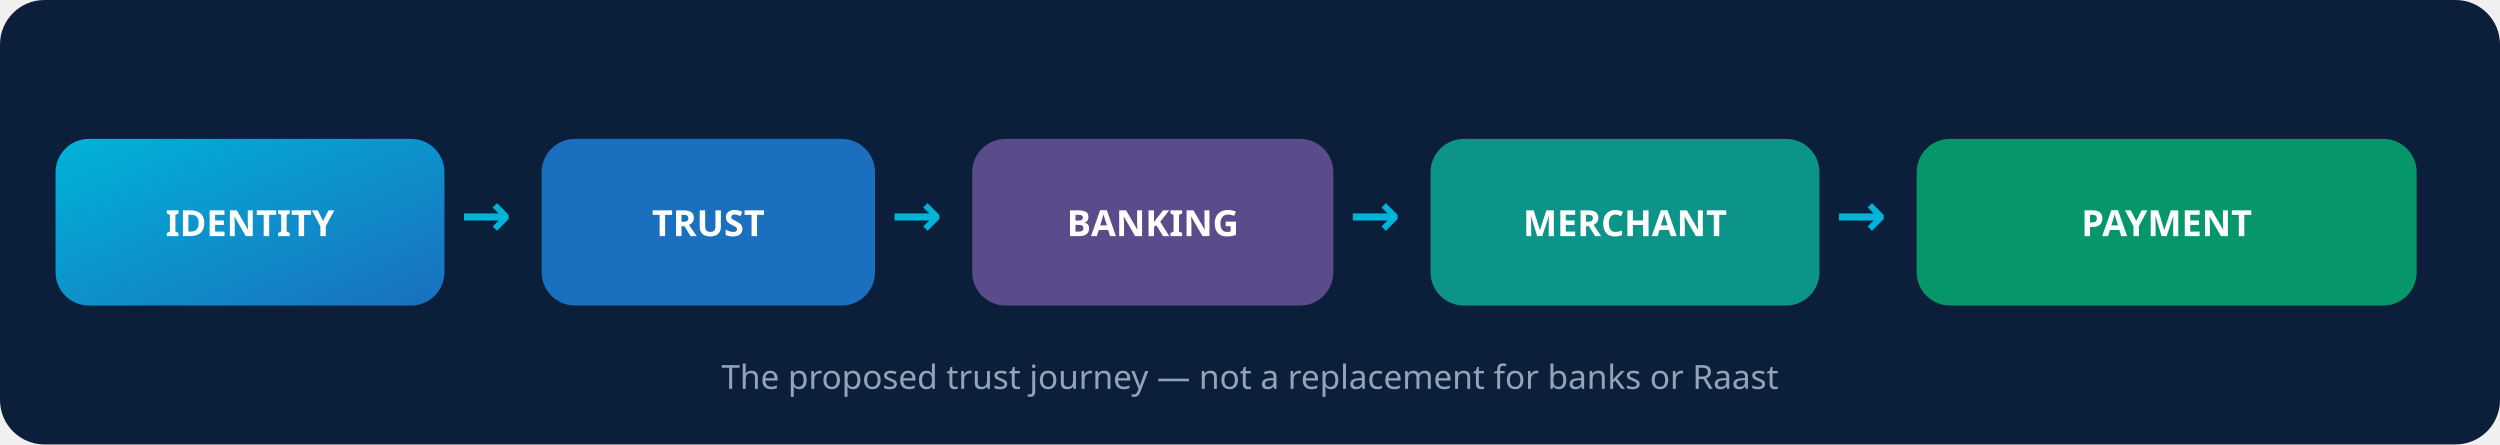
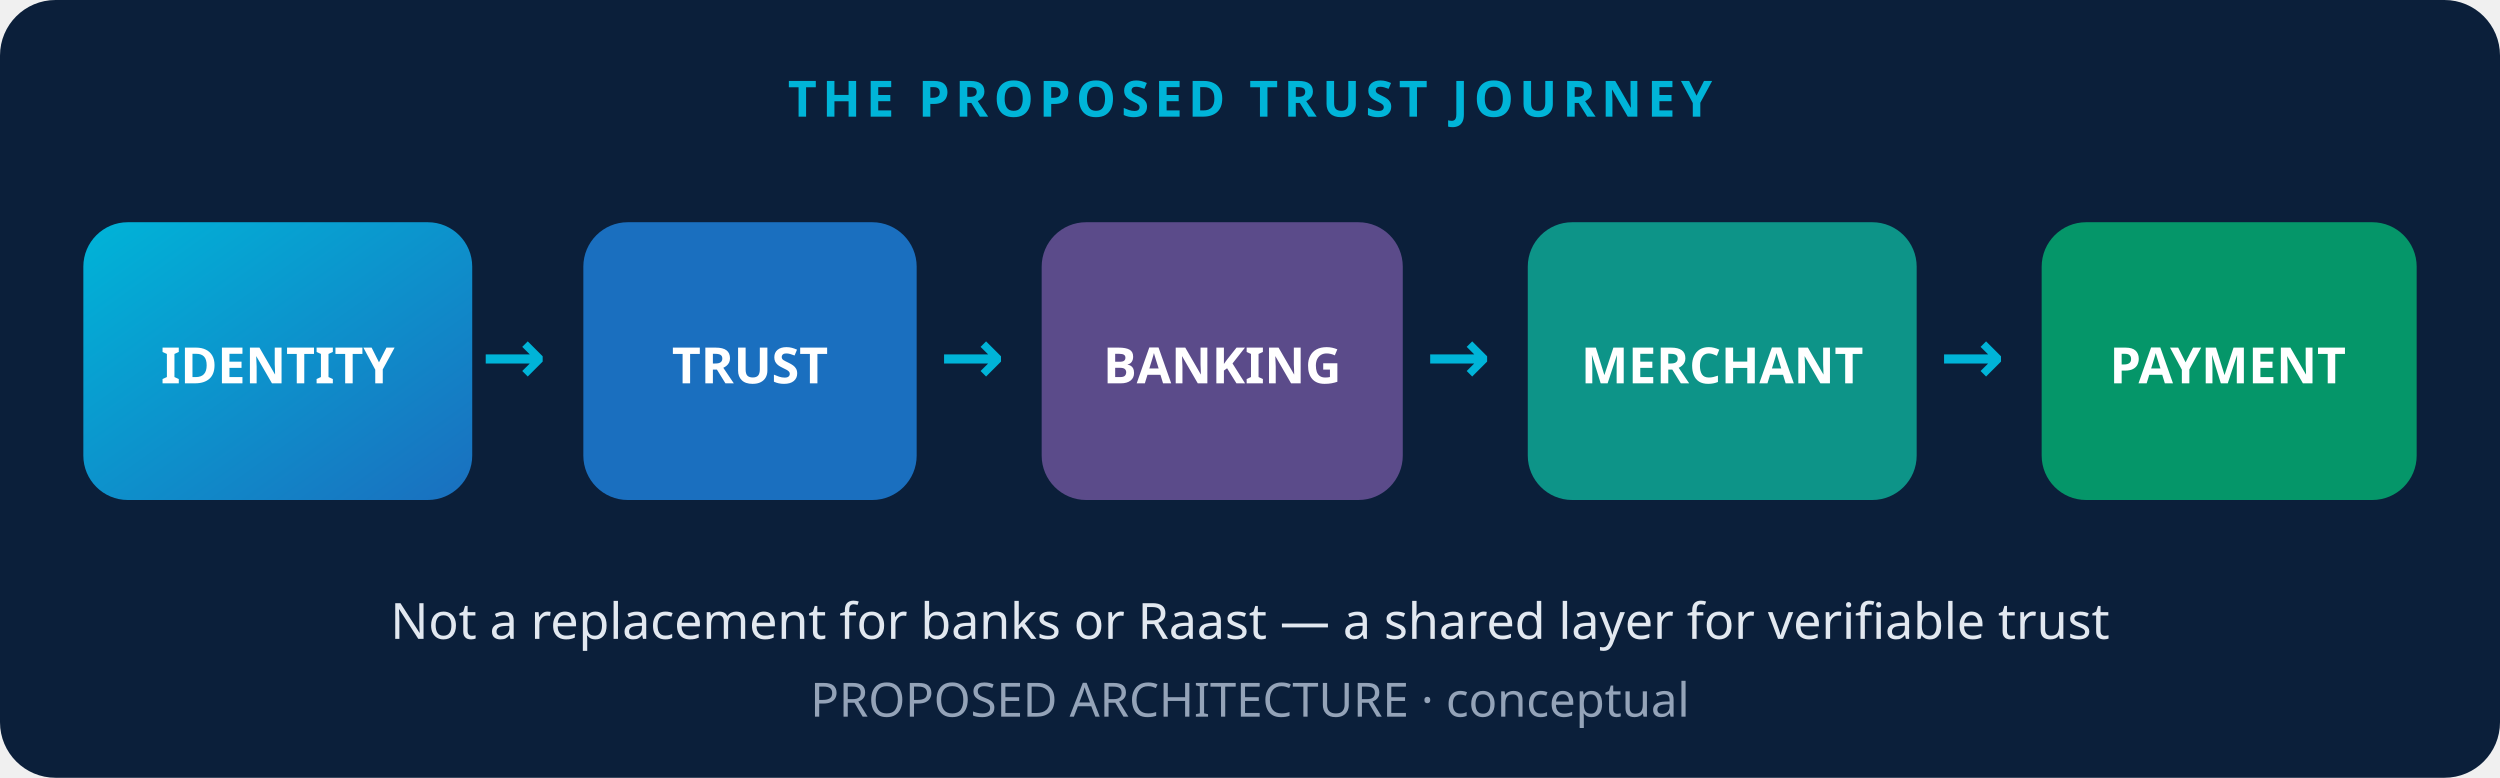
- <svg xmlns="http://www.w3.org/2000/svg" viewBox="0 0 900 160" role="img" aria-label="Identity to Payment chain">
+ <svg xmlns="http://www.w3.org/2000/svg" width="2250" height="700" viewBox="0 0 900 280" role="img" aria-label="Identity to Payment chain">
  <defs>
    <linearGradient id="g1" x1="0" y1="0" x2="1" y2="1">
      <stop offset="0%" stop-color="#00B4D8" />
      <stop offset="100%" stop-color="#1A6FBF" />
    </linearGradient>
  </defs>
-   <rect width="900" height="160" fill="#0B1F3A" rx="16" />
-   <g font-family="DM Sans,sans-serif" font-size="13" font-weight="700" fill="#fff" text-anchor="middle">
-     <rect x="20" y="50" width="140" height="60" rx="12" fill="url(#g1)" />
-     <text x="90" y="85">IDENTITY</text>
-     <text x="175" y="85" fill="#00B4D8" font-size="22">→</text>
-     <rect x="195" y="50" width="120" height="60" rx="12" fill="#1A6FBF" />
-     <text x="255" y="85">TRUST</text>
-     <text x="330" y="85" fill="#00B4D8" font-size="22">→</text>
-     <rect x="350" y="50" width="130" height="60" rx="12" fill="#5B4B8A" />
-     <text x="415" y="85">BANKING</text>
-     <text x="495" y="85" fill="#00B4D8" font-size="22">→</text>
-     <rect x="515" y="50" width="140" height="60" rx="12" fill="#0D9488" />
-     <text x="585" y="85">MERCHANT</text>
-     <text x="670" y="85" fill="#00B4D8" font-size="22">→</text>
-     <rect x="690" y="50" width="180" height="60" rx="12" fill="#059669" />
-     <text x="780" y="85">PAYMENT</text>
+   <rect width="900" height="280" fill="#0B1F3A" rx="20" />
+   <text x="450" y="42" text-anchor="middle" fill="#00B4D8" font-family="DM Sans,Segoe UI,sans-serif" font-size="18" font-weight="700" letter-spacing="2">THE PROPOSED TRUST JOURNEY</text>
+   <g font-family="DM Sans,Segoe UI,sans-serif" font-size="18" font-weight="700" fill="#fff" text-anchor="middle">
+     <rect x="30" y="80" width="140" height="100" rx="16" fill="url(#g1)" />
+     <text x="100" y="138">IDENTITY</text>
+     <text x="185" y="138" fill="#00B4D8" font-size="28">→</text>
+     <rect x="210" y="80" width="120" height="100" rx="16" fill="#1A6FBF" />
+     <text x="270" y="138">TRUST</text>
+     <text x="350" y="138" fill="#00B4D8" font-size="28">→</text>
+     <rect x="375" y="80" width="130" height="100" rx="16" fill="#5B4B8A" />
+     <text x="440" y="138">BANKING</text>
+     <text x="525" y="138" fill="#00B4D8" font-size="28">→</text>
+     <rect x="550" y="80" width="140" height="100" rx="16" fill="#0D9488" />
+     <text x="620" y="138">MERCHANT</text>
+     <text x="710" y="138" fill="#00B4D8" font-size="28">→</text>
+     <rect x="735" y="80" width="135" height="100" rx="16" fill="#059669" />
+     <text x="802" y="138">PAYMENT</text>
  </g>
-   <text x="450" y="140" text-anchor="middle" fill="#94A3B8" font-size="12" font-family="DM Sans,sans-serif">
-     The proposed trust journey — not a replacement for banks or Raast
-   </text>
+   <text x="450" y="230" text-anchor="middle" fill="#E2E8F0" font-size="18" font-family="DM Sans,Segoe UI,sans-serif">Not a replacement for banks or Raast — a shared layer for verifiable trust</text>
+   <text x="450" y="258" text-anchor="middle" fill="#94A3B8" font-size="17" font-family="DM Sans,Segoe UI,sans-serif">PROPOSED ARCHITECTURE · conceptual</text>
</svg>
